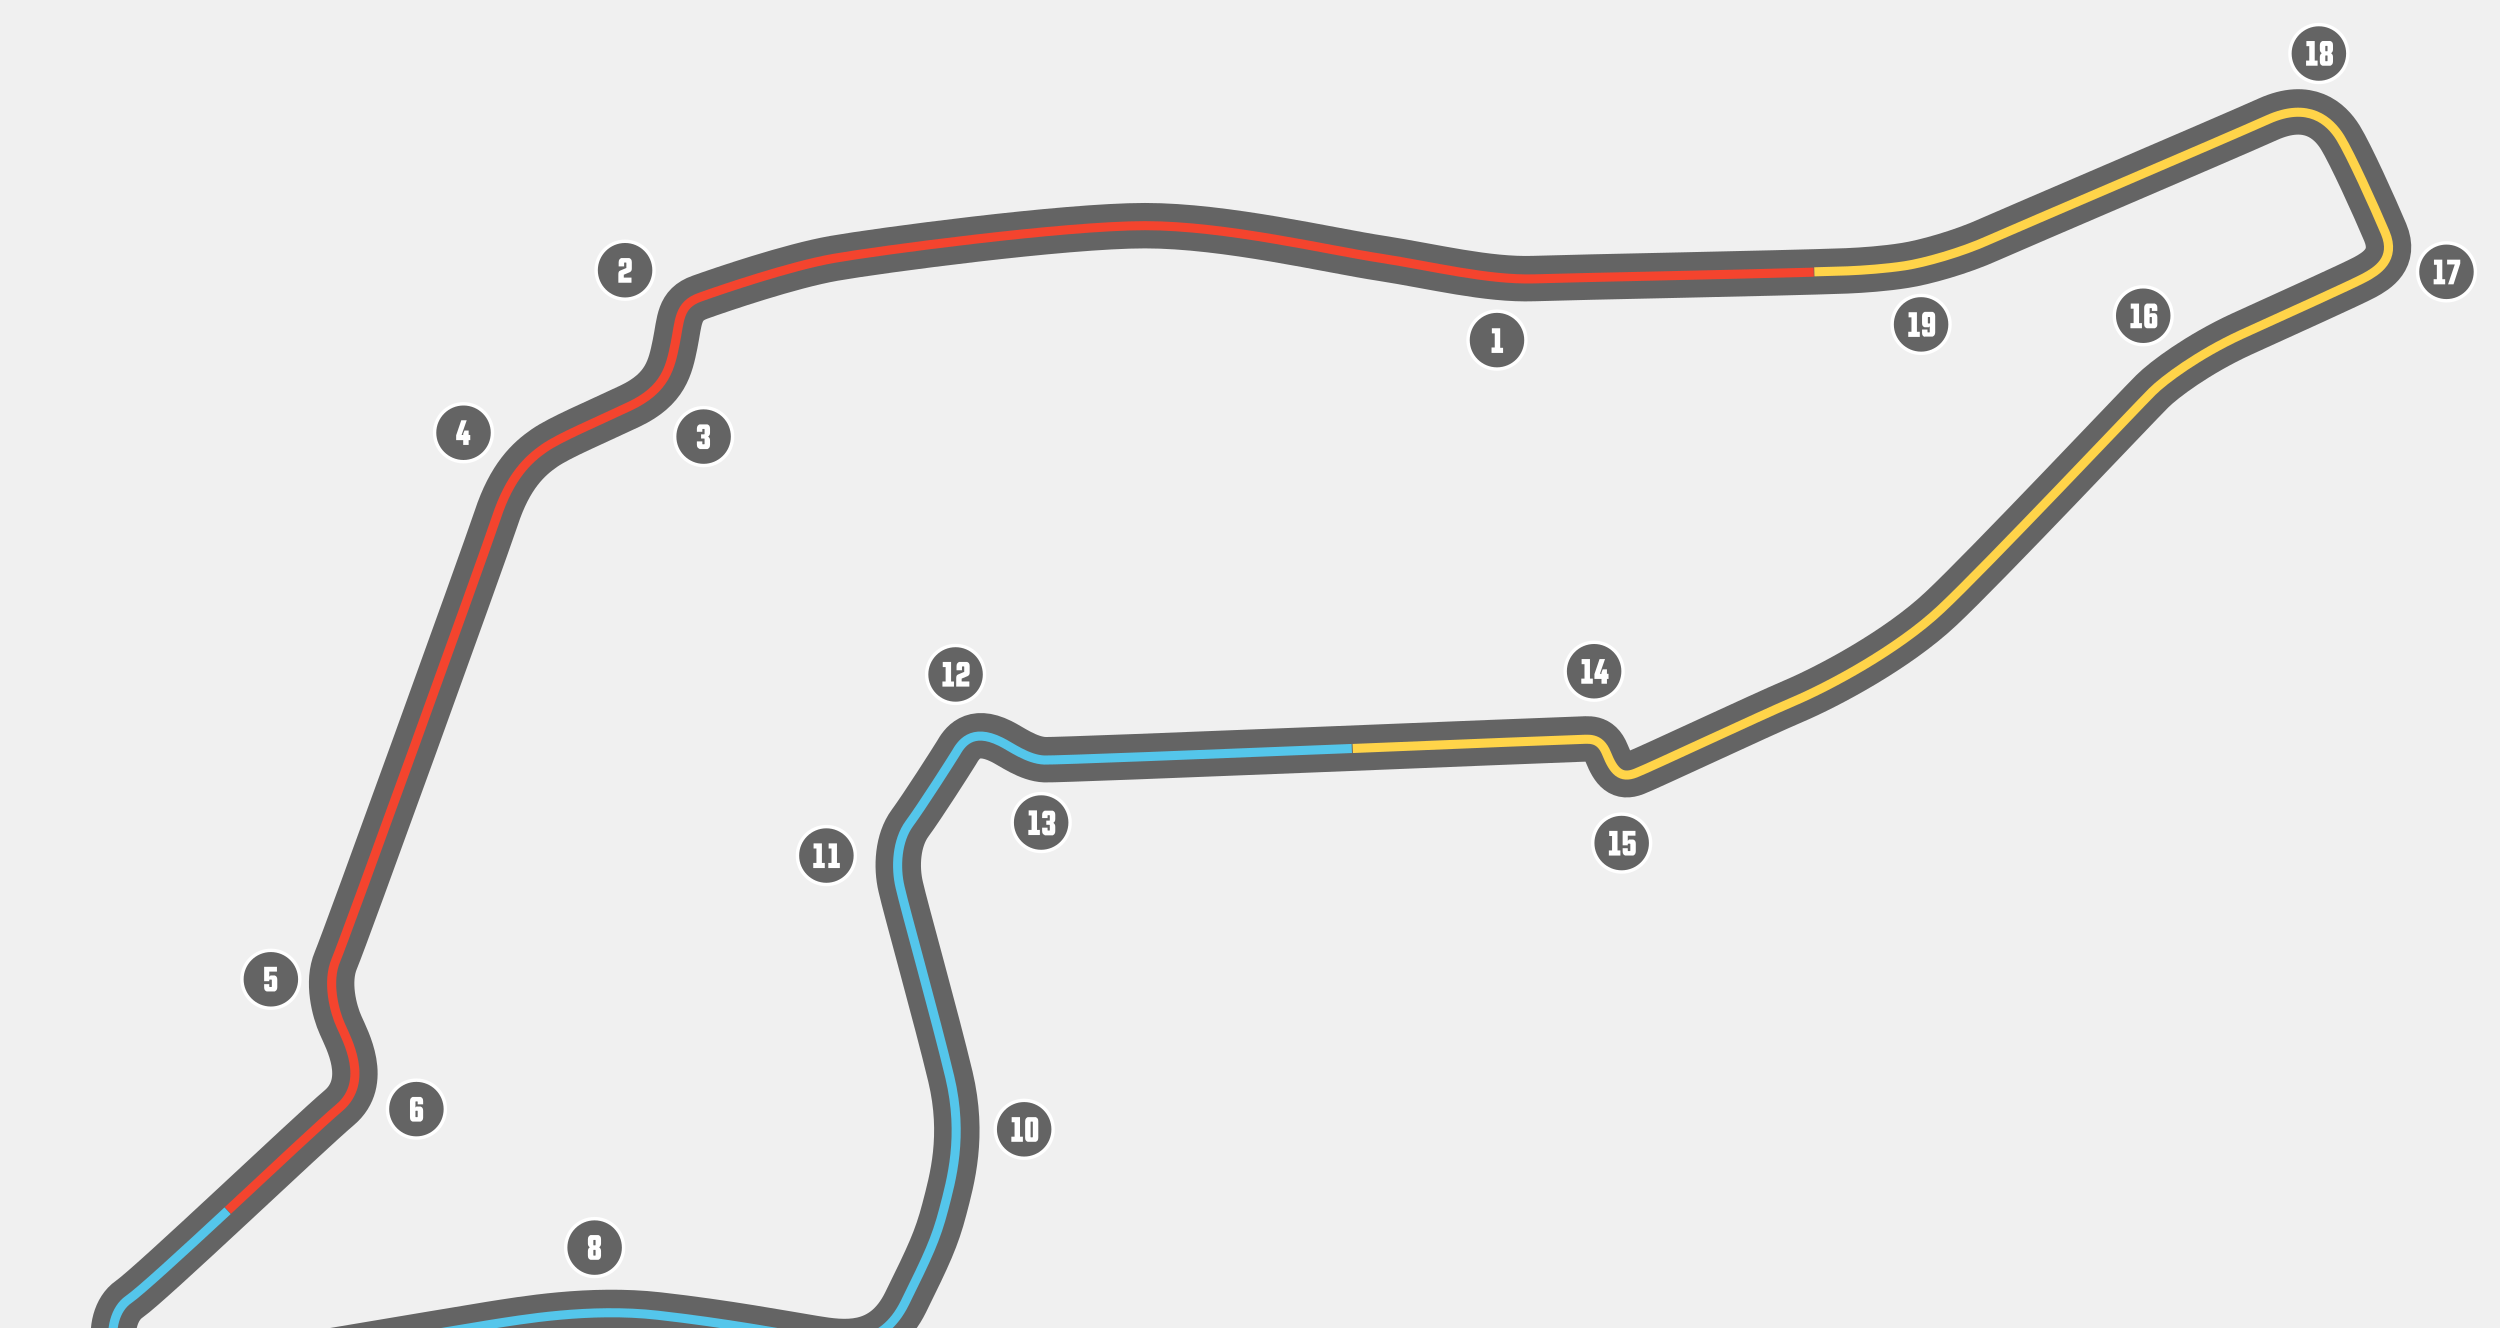
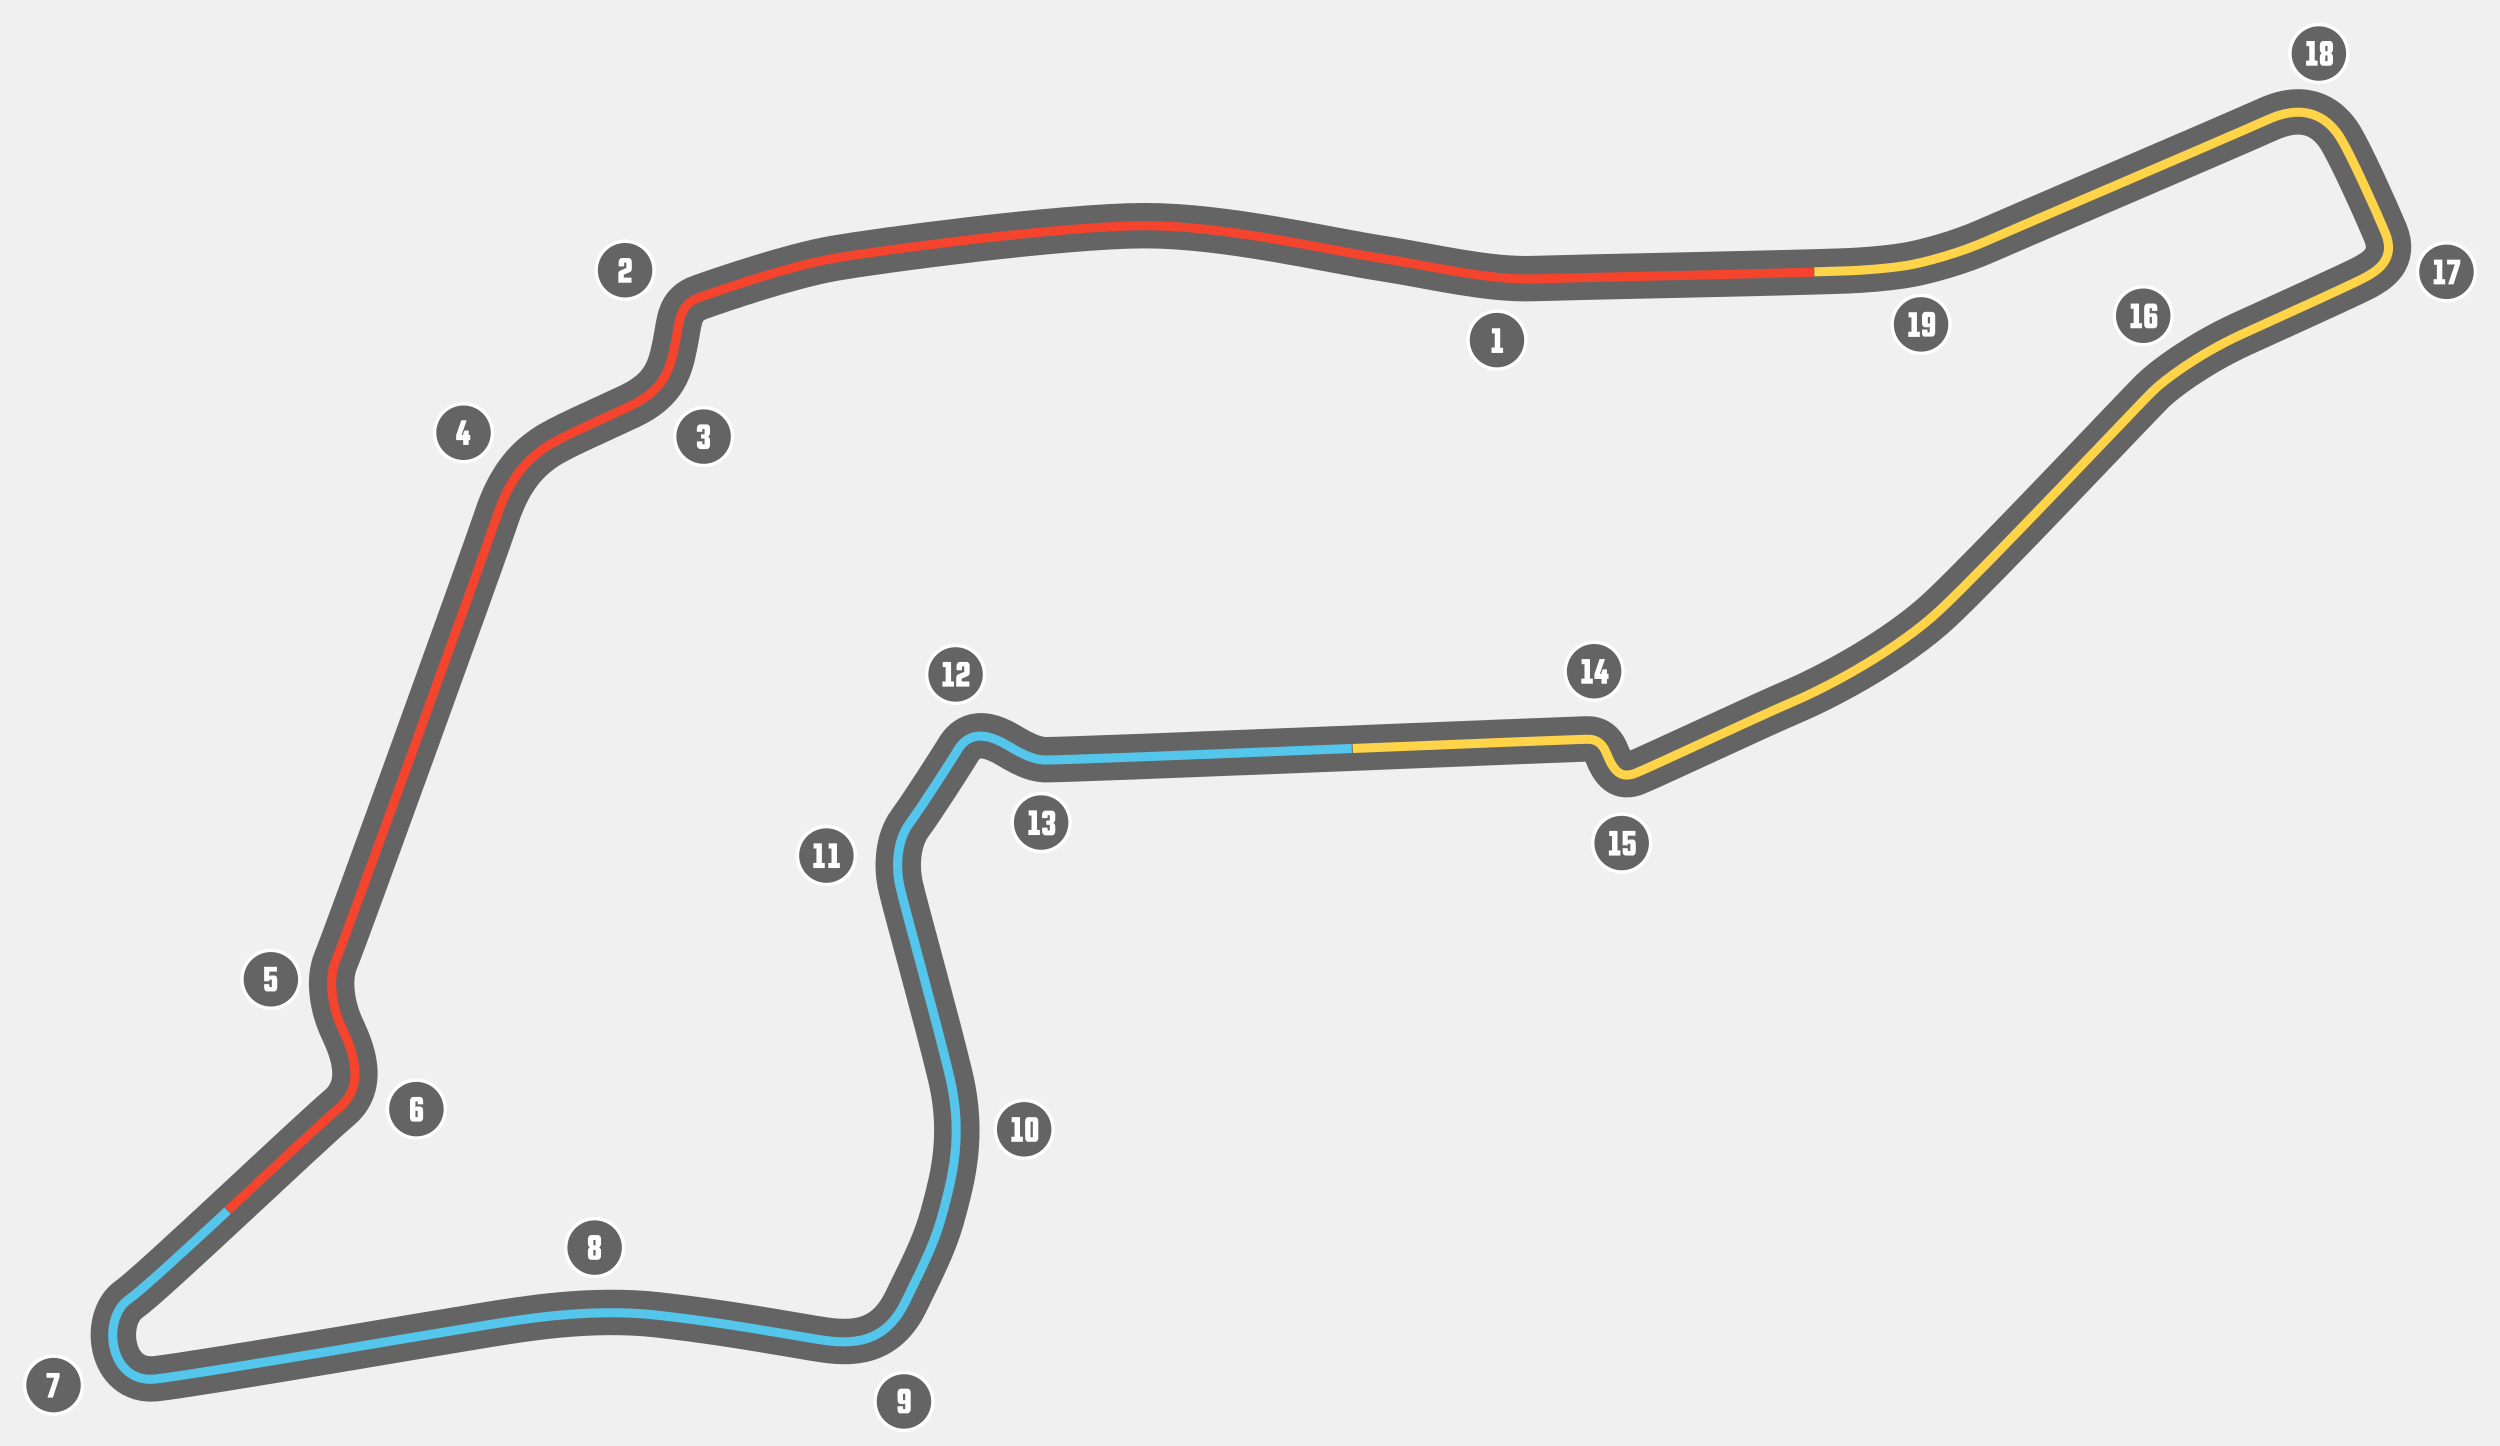
- <svg xmlns="http://www.w3.org/2000/svg" version="1.1" x="0px" y="0px" viewBox="0 0 779.9 414" style="enable-background:new 0 0 779.9 453.8;" xml:space="preserve">
+ <svg xmlns="http://www.w3.org/2000/svg" version="1.1" x="0px" y="0px" viewBox="0.0 0.0 779.9 451.0" style="enable-background:new 0 0 779.9 453.8;" xml:space="preserve">
  <style type="text/css">
	.st0{fill:none;stroke:#646464;stroke-width:14.173;stroke-linecap:round;stroke-linejoin:round;stroke-miterlimit:10;}
	.st1{fill:none;stroke:#FFD449;stroke-width:2.835;stroke-miterlimit:10;}
	.st2{fill:none;stroke:#54C6EB;stroke-width:2.835;stroke-miterlimit:10;}
	.st3{fill:none;stroke:#F4442E;stroke-width:2.835;stroke-miterlimit:10;}
	.st4{fill:none;stroke:#FFFFFF;stroke-width:2.126;}
	.st5{fill:#646464;}
	.st6{fill:#FFFFFF;}
	.st7{fill:none;stroke:#646464;stroke-width:2.835;stroke-miterlimit:10;}
	.st8{fill:#FF3380;}
	.st9{fill:none;stroke:#FF3380;stroke-width:1.984;stroke-miterlimit:10;}
	.st10{fill:#09BC8A;}
	.st11{fill:none;stroke:#09BC8A;stroke-width:2.835;stroke-miterlimit:10;}
	.st12{fill:none;stroke:#09BC8A;stroke-width:1.984;stroke-miterlimit:10;}
	.st13{clip-path:url(#SVGID_00000143601421425968450250000013188824974950788758_);}
	.st14{fill:#F4442E;}
	.st15{fill:#54C6EB;}
	.st16{fill:#FFD449;}
	.st17{fill:none;stroke:#646464;stroke-width:0.709;stroke-miterlimit:10;}
	.st18{fill:none;stroke:#F4442E;stroke-width:5.669;stroke-miterlimit:10;}
	.st19{fill:none;stroke:#54C6EB;stroke-width:5.669;stroke-miterlimit:10;}
	.st20{fill:none;stroke:#FFD449;stroke-width:5.669;stroke-miterlimit:10;}
</style>
  <g id="コース">
    <path class="st0" d="M576.1,84.5c-21.8,0.8-83,1.9-97.6,2.4C464,87.4,447,83.1,431,80.6c-16-2.4-48.5-10.2-73.8-10.2   s-83.5,7.8-97.1,10.2c-13.6,2.4-35,9.7-41.7,12.1c-6.8,2.4-6.3,7.3-7.8,14.6c-1.5,7.3-2.9,14.1-14.1,19.4   c-11.2,5.3-21.8,9.7-26.7,13.1c-4.9,3.4-10.7,8.7-15,21.8c-4.4,13.1-47.1,131.1-50,137.9c-2.9,6.8-0.5,16,1.5,20.4   c1.9,4.4,9.2,17.5-0.5,25.7s-58.5,54.8-65.5,59.7c-8.5,5.9-6.2,26.3,8.3,24.8c12.2-1.3,94.7-15.5,104.4-17   c9.7-1.5,31.1-5.3,52.4-2.9s39.3,5.8,48.5,7.3c9.2,1.5,21.4,3.4,28.6-11.2s9.7-19.9,12.1-29.1c2.4-9.2,6.3-22.8,1.9-41.3   c-4.4-18.4-14.1-52.9-15.5-59.2c-1.5-6.3-1-14.6,2.9-19.9c3.9-5.3,12.9-19.4,14.5-22c1.5-2.6,4.8-8.1,14-3.5   c3.1,1.5,8.3,5.5,13.6,5.7s163.5-6.4,166.4-6.4c2.9,0,6.6-1.1,8.8,4.4c2.2,5.5,4.4,7.9,9,6.1c4.6-1.8,38.6-17.8,49.4-22.4   c10.8-4.6,32.3-16,45.9-28.8c13.6-12.7,62.1-64.1,65.9-67.8c3.7-3.7,14.3-11.6,27.7-17.8c13.4-6.1,34.9-15.8,38.6-17.8   c3.7-2,9.9-5.7,6.4-14s-10.8-24.4-14-29.6c-3.3-5.3-9.9-11.4-22.6-5.7s-78.1,33.6-86.9,37.5c-8.8,4-20.4,7.2-26.3,8.1   C588.1,83.8,581,84.3,576.1,84.5z" />
  </g>
  <g id="セクター">
    <path class="st1" d="M422,233.5c36.2-1.5,69.2-2.8,70.4-2.8c2.9,0,6.6-1.1,8.8,4.4c2.2,5.5,4.4,7.9,9,6.1   c4.6-1.8,38.6-17.8,49.4-22.4c10.8-4.6,32.3-16,45.9-28.8c13.6-12.7,62.1-64.1,65.9-67.8c3.7-3.7,14.3-11.6,27.7-17.8   c13.4-6.1,34.9-15.8,38.6-17.8c3.7-2,9.9-5.7,6.4-14s-10.8-24.4-14-29.6c-3.3-5.3-9.9-11.4-22.6-5.7s-78.1,33.6-86.9,37.5   c-8.8,4-20.4,7.2-26.3,8.1c-5.9,0.9-13,1.4-17.9,1.6c-2.8,0.1-6.4,0.2-10.4,0.3" />
    <path class="st2" d="M71,377.7c-14,13-27.4,25.3-30.9,27.7c-8.5,5.9-6.2,26.3,8.3,24.8c12.2-1.3,94.7-15.5,104.4-17   c9.7-1.5,31.1-5.3,52.4-2.9s39.3,5.8,48.5,7.3c9.2,1.5,21.4,3.4,28.6-11.2s9.7-19.9,12.1-29.1c2.4-9.2,6.3-22.8,1.9-41.3   c-4.4-18.4-14.1-52.9-15.5-59.2c-1.5-6.3-1-14.6,2.9-19.9c3.9-5.3,12.9-19.4,14.5-22c1.5-2.6,4.8-8.1,14-3.5   c3.1,1.5,8.3,5.5,13.6,5.7c2.9,0.1,51.9-1.8,95.9-3.6" />
    <path class="st3" d="M565.8,84.9c-26.6,0.8-74.6,1.7-87.2,2.1C464,87.4,447,83.1,431,80.6c-16-2.4-48.5-10.2-73.8-10.2   s-83.5,7.8-97.1,10.2c-13.6,2.4-35,9.7-41.7,12.1c-6.8,2.4-6.3,7.3-7.8,14.6c-1.5,7.3-2.9,14.1-14.1,19.4   c-11.2,5.3-21.8,9.7-26.7,13.1c-4.9,3.4-10.7,8.7-15,21.8c-4.4,13.1-47.1,131.1-50,137.9c-2.9,6.8-0.5,16,1.5,20.4   c1.9,4.4,9.2,17.5-0.5,25.7c-5,4.2-20.1,18.4-34.7,32" />
  </g>
  <g id="コーナー番号">
    <g>
      <g>
        <circle class="st4" cx="467" cy="106.1" r="8.5" />
        <circle class="st5" cx="467" cy="106.1" r="8.5" />
      </g>
      <g>
        <path class="st6" d="M465.3,110v-1.6h1V104h-0.9v-1.6h2.6v6.1h0.9v1.6H465.3z" />
      </g>
    </g>
    <g>
      <g>
        <circle class="st4" cx="195" cy="84.3" r="8.5" />
        <circle class="st5" cx="195" cy="84.3" r="8.5" />
      </g>
      <g>
        <path class="st6" d="M192.9,88.2v-2.6c0-0.6,0.1-1,0.6-1.2l1.9-0.8v-1.6l-0.1-0.1h-0.5l-0.1,0.1v1.1h-1.7v-1.3     c0-0.8,0.4-1.1,0.8-1.3h2.5c0.5,0.2,0.8,0.5,0.8,1.3v1.9c0,0.6-0.1,0.9-0.6,1.2l-1.9,0.8v0.9h2.4v1.6H192.9z" />
      </g>
    </g>
    <g>
      <g>
        <circle class="st4" cx="219.5" cy="136.2" r="8.5" />
        <circle class="st5" cx="219.5" cy="136.2" r="8.5" />
      </g>
      <g>
        <path class="st6" d="M218.2,140c-0.5-0.2-0.8-0.5-0.8-1.3v-1h1.7v0.8l0.1,0.1h0.5l0.1-0.1v-1.6l-0.1-0.1h-1v-1.3h1l0.1-0.1v-1.5     l-0.1-0.1h-0.5l-0.1,0.1v0.8h-1.7v-1c0-0.8,0.4-1.1,0.8-1.3h2.5c0.5,0.2,0.8,0.5,0.8,1.3v1.3c0,0.6-0.2,0.9-0.6,1.2     c0.4,0.3,0.6,0.6,0.6,1.2v1.4c0,0.8-0.4,1.1-0.8,1.3H218.2z" />
      </g>
    </g>
    <g>
      <g>
        <circle class="st4" cx="144.6" cy="135" r="8.5" />
        <circle class="st5" cx="144.6" cy="135" r="8.5" />
      </g>
      <g>
        <path class="st6" d="M146.2,137.3v1.5h-1.7v-1.5h-2.2v-1.5l1.6-4.7h1.7l-1.6,4.6h0.5v-0.4l0.4-1h1.3v1.4h0.5v1.6H146.2z" />
      </g>
    </g>
    <g>
      <g>
        <circle class="st4" cx="84.5" cy="305.5" r="8.5" />
        <circle class="st5" cx="84.5" cy="305.5" r="8.5" />
      </g>
      <g>
        <path class="st6" d="M83.2,309.3c-0.5-0.2-0.8-0.5-0.8-1.3v-1H84v0.8l0.1,0.1h0.6l0.1-0.1v-2.1l-0.1-0.1h-0.6l-0.1,0.1v0.4h-1.6     v-4.5h4v1.5H84v1.6l0.4-0.4h1.3c0.5,0.2,0.8,0.5,0.8,1.3v2.4c0,0.8-0.4,1.1-0.8,1.3H83.2z" />
      </g>
    </g>
    <g>
      <g>
        <circle class="st4" cx="129.9" cy="346" r="8.5" />
        <circle class="st5" cx="129.9" cy="346" r="8.5" />
      </g>
      <g>
        <path class="st6" d="M131.2,349.9h-2.5c-0.5-0.2-0.8-0.5-0.8-1.3v-5.1c0-0.8,0.4-1.1,0.8-1.3h2.5c0.5,0.2,0.8,0.5,0.8,1.3v1h-1.7     v-0.8l-0.1-0.1h-0.5l-0.1,0.1v1.8l0.3-0.3h1.3c0.5,0.2,0.8,0.5,0.8,1.3v2.2C132,349.4,131.6,349.7,131.2,349.9z M130.2,348.5     l0.1-0.1v-1.8l-0.1-0.1h-0.5l-0.1,0.1v1.8l0.1,0.1H130.2z" />
      </g>
    </g>
    <g>
      <g>
        <circle class="st4" cx="16.7" cy="432.1" r="8.5" />
        <circle class="st5" cx="16.7" cy="432.1" r="8.5" />
      </g>
      <g>
        <path class="st6" d="M14.8,436l2.1-6.2h-2.4v-1.5h4.1v1.2l-2.1,6.5H14.8z" />
      </g>
    </g>
    <g>
      <g>
        <circle class="st4" cx="185.5" cy="389.2" r="8.5" />
        <circle class="st5" cx="185.5" cy="389.2" r="8.5" />
      </g>
      <g>
        <path class="st6" d="M184.2,393c-0.5-0.2-0.8-0.5-0.8-1.3v-1.4c0-0.6,0.2-0.9,0.6-1.2c-0.4-0.3-0.6-0.6-0.6-1.2v-1.3     c0-0.8,0.4-1.1,0.8-1.3h2.5c0.5,0.2,0.8,0.5,0.8,1.3v1.3c0,0.6-0.2,0.9-0.6,1.2c0.4,0.3,0.6,0.6,0.6,1.2v1.4     c0,0.8-0.4,1.1-0.8,1.3H184.2z M185.1,388.4l0.1,0.1h0.5l0.1-0.1v-1.5l-0.1-0.1h-0.5l-0.1,0.1V388.4z M185.8,391.6v-1.6l-0.1-0.1     h-0.5l-0.1,0.1v1.6l0.1,0.1h0.5L185.8,391.6z" />
      </g>
    </g>
    <g>
      <g>
        <circle class="st4" cx="282" cy="437.2" r="8.5" />
        <circle class="st5" cx="282" cy="437.2" r="8.5" />
      </g>
      <g>
        <path class="st6" d="M280.8,441c-0.5-0.2-0.8-0.5-0.8-1.3v-1h1.7v0.8l0.1,0.1h0.5l0.1-0.1v-1.8l-0.3,0.3h-1.3     c-0.5-0.2-0.8-0.5-0.8-1.3v-2.2c0-0.8,0.4-1.1,0.8-1.3h2.5c0.5,0.2,0.8,0.5,0.8,1.3v5.1c0,0.8-0.4,1.1-0.8,1.3H280.8z      M282.4,436.7v-1.8l-0.1-0.1h-0.5l-0.1,0.1v1.8l0.1,0.1h0.5L282.4,436.7z" />
      </g>
    </g>
    <g>
      <g>
        <circle class="st4" cx="319.5" cy="352.3" r="8.5" />
        <circle class="st5" cx="319.5" cy="352.3" r="8.5" />
      </g>
      <g>
        <path class="st6" d="M315.5,356.2v-1.6h1v-4.5h-0.9v-1.6h2.6v6.1h0.9v1.6H315.5z" />
        <path class="st6" d="M323.1,356.2h-2.5c-0.5-0.2-0.8-0.5-0.8-1.3v-5.1c0-0.8,0.4-1.1,0.8-1.3h2.5c0.5,0.2,0.8,0.5,0.8,1.3v5.1     C323.9,355.7,323.6,356,323.1,356.2z M322.2,350l-0.1-0.1h-0.5l-0.1,0.1v4.7l0.1,0.1h0.5l0.1-0.1V350z" />
      </g>
    </g>
    <g>
      <g>
        <circle class="st4" cx="257.8" cy="266.9" r="8.5" />
        <circle class="st5" cx="257.8" cy="266.9" r="8.5" />
      </g>
      <g>
        <path class="st6" d="M253.7,270.8v-1.6h1v-4.5h-0.9v-1.6h2.6v6.1h0.9v1.6H253.7z" />
        <path class="st6" d="M258.4,270.8v-1.6h1v-4.5h-0.9v-1.6h2.6v6.1h0.9v1.6H258.4z" />
      </g>
    </g>
    <g>
      <g>
        <circle class="st4" cx="298.1" cy="210.4" r="8.5" />
        <circle class="st5" cx="298.1" cy="210.4" r="8.5" />
      </g>
      <g>
        <path class="st6" d="M294,214.2v-1.6h1v-4.5h-0.9v-1.6h2.6v6.1h0.9v1.6H294z" />
        <path class="st6" d="M298.3,214.2v-2.6c0-0.6,0.1-1,0.6-1.2l1.9-0.8v-1.6l-0.1-0.1h-0.5l-0.1,0.1v1.1h-1.7v-1.3     c0-0.8,0.4-1.1,0.8-1.3h2.5c0.5,0.2,0.8,0.5,0.8,1.3v1.9c0,0.6-0.1,0.9-0.6,1.2l-1.9,0.8v0.9h2.4v1.6H298.3z" />
      </g>
    </g>
    <g>
      <g>
        <circle class="st4" cx="324.8" cy="256.6" r="8.5" />
        <circle class="st5" cx="324.8" cy="256.6" r="8.5" />
      </g>
      <g>
        <path class="st6" d="M320.8,260.5v-1.6h1v-4.5h-0.9v-1.6h2.6v6.1h0.9v1.6H320.8z" />
        <path class="st6" d="M325.9,260.5c-0.5-0.2-0.8-0.5-0.8-1.3v-1h1.7v0.8l0.1,0.1h0.5l0.1-0.1v-1.6l-0.1-0.1h-1V256h1l0.1-0.1v-1.5     l-0.1-0.1h-0.5l-0.1,0.1v0.8h-1.7v-1c0-0.8,0.4-1.1,0.8-1.3h2.5c0.5,0.2,0.8,0.5,0.8,1.3v1.3c0,0.6-0.2,0.9-0.6,1.2     c0.4,0.3,0.6,0.6,0.6,1.2v1.4c0,0.8-0.4,1.1-0.8,1.3H325.9z" />
      </g>
    </g>
    <g>
      <g>
        <circle class="st4" cx="497.3" cy="209.4" r="8.5" />
        <circle class="st5" cx="497.3" cy="209.4" r="8.5" />
      </g>
      <g>
        <path class="st6" d="M493.3,213.3v-1.6h1v-4.5h-0.9v-1.6h2.6v6.1h0.9v1.6H493.3z" />
        <path class="st6" d="M501.3,211.8v1.5h-1.7v-1.5h-2.2v-1.5l1.6-4.7h1.7l-1.6,4.6h0.5v-0.4l0.4-1h1.3v1.4h0.5v1.6H501.3z" />
      </g>
    </g>
    <g>
      <g>
        <circle class="st4" cx="505.9" cy="263" r="8.5" />
        <circle class="st5" cx="505.9" cy="263" r="8.5" />
      </g>
      <g>
        <path class="st6" d="M501.9,266.9v-1.6h1v-4.5H502v-1.6h2.6v6.1h0.9v1.6H501.9z" />
        <path class="st6" d="M507,266.9c-0.5-0.2-0.8-0.5-0.8-1.3v-1h1.6v0.8l0.1,0.1h0.6l0.1-0.1v-2.1l-0.1-0.1h-0.6l-0.1,0.1v0.4h-1.6     v-4.5h4v1.5h-2.4v1.6l0.4-0.4h1.3c0.5,0.2,0.8,0.5,0.8,1.3v2.4c0,0.8-0.4,1.1-0.8,1.3H507z" />
      </g>
    </g>
    <g>
      <g>
        <circle class="st4" cx="668.6" cy="98.5" r="8.5" />
        <circle class="st5" cx="668.6" cy="98.5" r="8.5" />
      </g>
      <g>
        <path class="st6" d="M664.6,102.4v-1.6h1v-4.5h-0.9v-1.6h2.6v6.1h0.9v1.6H664.6z" />
        <path class="st6" d="M672.2,102.4h-2.5c-0.5-0.2-0.8-0.5-0.8-1.3V96c0-0.8,0.4-1.1,0.8-1.3h2.5c0.5,0.2,0.8,0.5,0.8,1.3v1h-1.7     v-0.8l-0.1-0.1h-0.5l-0.1,0.1V98l0.3-0.3h1.3c0.5,0.2,0.8,0.5,0.8,1.3v2.2C673,101.9,672.7,102.2,672.2,102.4z M671.2,101     l0.1-0.1V99l-0.1-0.1h-0.5l-0.1,0.1v1.8l0.1,0.1H671.2z" />
      </g>
    </g>
    <g>
      <g>
        <circle class="st4" cx="763.2" cy="84.8" r="8.5" />
        <circle class="st5" cx="763.2" cy="84.8" r="8.5" />
      </g>
      <g>
        <path class="st6" d="M759.2,88.7v-1.6h1v-4.5h-0.9V81h2.6v6.1h0.9v1.6H759.2z" />
        <path class="st6" d="M763.7,88.7l2.1-6.2h-2.4V81h4.1v1.2l-2.1,6.5H763.7z" />
      </g>
    </g>
    <g>
      <g>
        <circle class="st4" cx="723.4" cy="16.7" r="8.5" />
        <circle class="st5" cx="723.4" cy="16.7" r="8.5" />
      </g>
      <g>
        <path class="st6" d="M719.4,20.5v-1.6h1v-4.5h-0.9v-1.6h2.6v6.1h0.9v1.6H719.4z" />
        <path class="st6" d="M724.5,20.5c-0.5-0.2-0.8-0.5-0.8-1.3v-1.4c0-0.6,0.2-0.9,0.6-1.2c-0.4-0.3-0.6-0.6-0.6-1.2v-1.3     c0-0.8,0.4-1.1,0.8-1.3h2.5c0.5,0.2,0.8,0.5,0.8,1.3v1.3c0,0.6-0.2,0.9-0.6,1.2c0.4,0.3,0.6,0.6,0.6,1.2v1.4     c0,0.8-0.4,1.1-0.8,1.3H724.5z M725.4,15.9l0.1,0.1h0.5l0.1-0.1v-1.5l-0.1-0.1h-0.5l-0.1,0.1V15.9z M726.1,19v-1.6l-0.1-0.1h-0.5     l-0.1,0.1V19l0.1,0.1h0.5L726.1,19z" />
      </g>
    </g>
    <g>
      <g>
        <circle class="st4" cx="599.3" cy="101.2" r="8.5" />
        <circle class="st5" cx="599.3" cy="101.2" r="8.5" />
      </g>
      <g>
        <path class="st6" d="M595.3,105.1v-1.6h1v-4.5h-0.9v-1.6h2.6v6.1h0.9v1.6H595.3z" />
        <path class="st6" d="M600.4,105.1c-0.5-0.2-0.8-0.5-0.8-1.3v-1h1.7v0.8l0.1,0.1h0.5l0.1-0.1v-1.8l-0.3,0.3h-1.3     c-0.5-0.2-0.8-0.5-0.8-1.3v-2.2c0-0.8,0.4-1.1,0.8-1.3h2.5c0.5,0.2,0.8,0.5,0.8,1.3v5.1c0,0.8-0.4,1.1-0.8,1.3H600.4z      M602.1,100.8v-1.8l-0.1-0.1h-0.5l-0.1,0.1v1.8l0.1,0.1h0.5L602.1,100.8z" />
      </g>
    </g>
  </g>
</svg>
